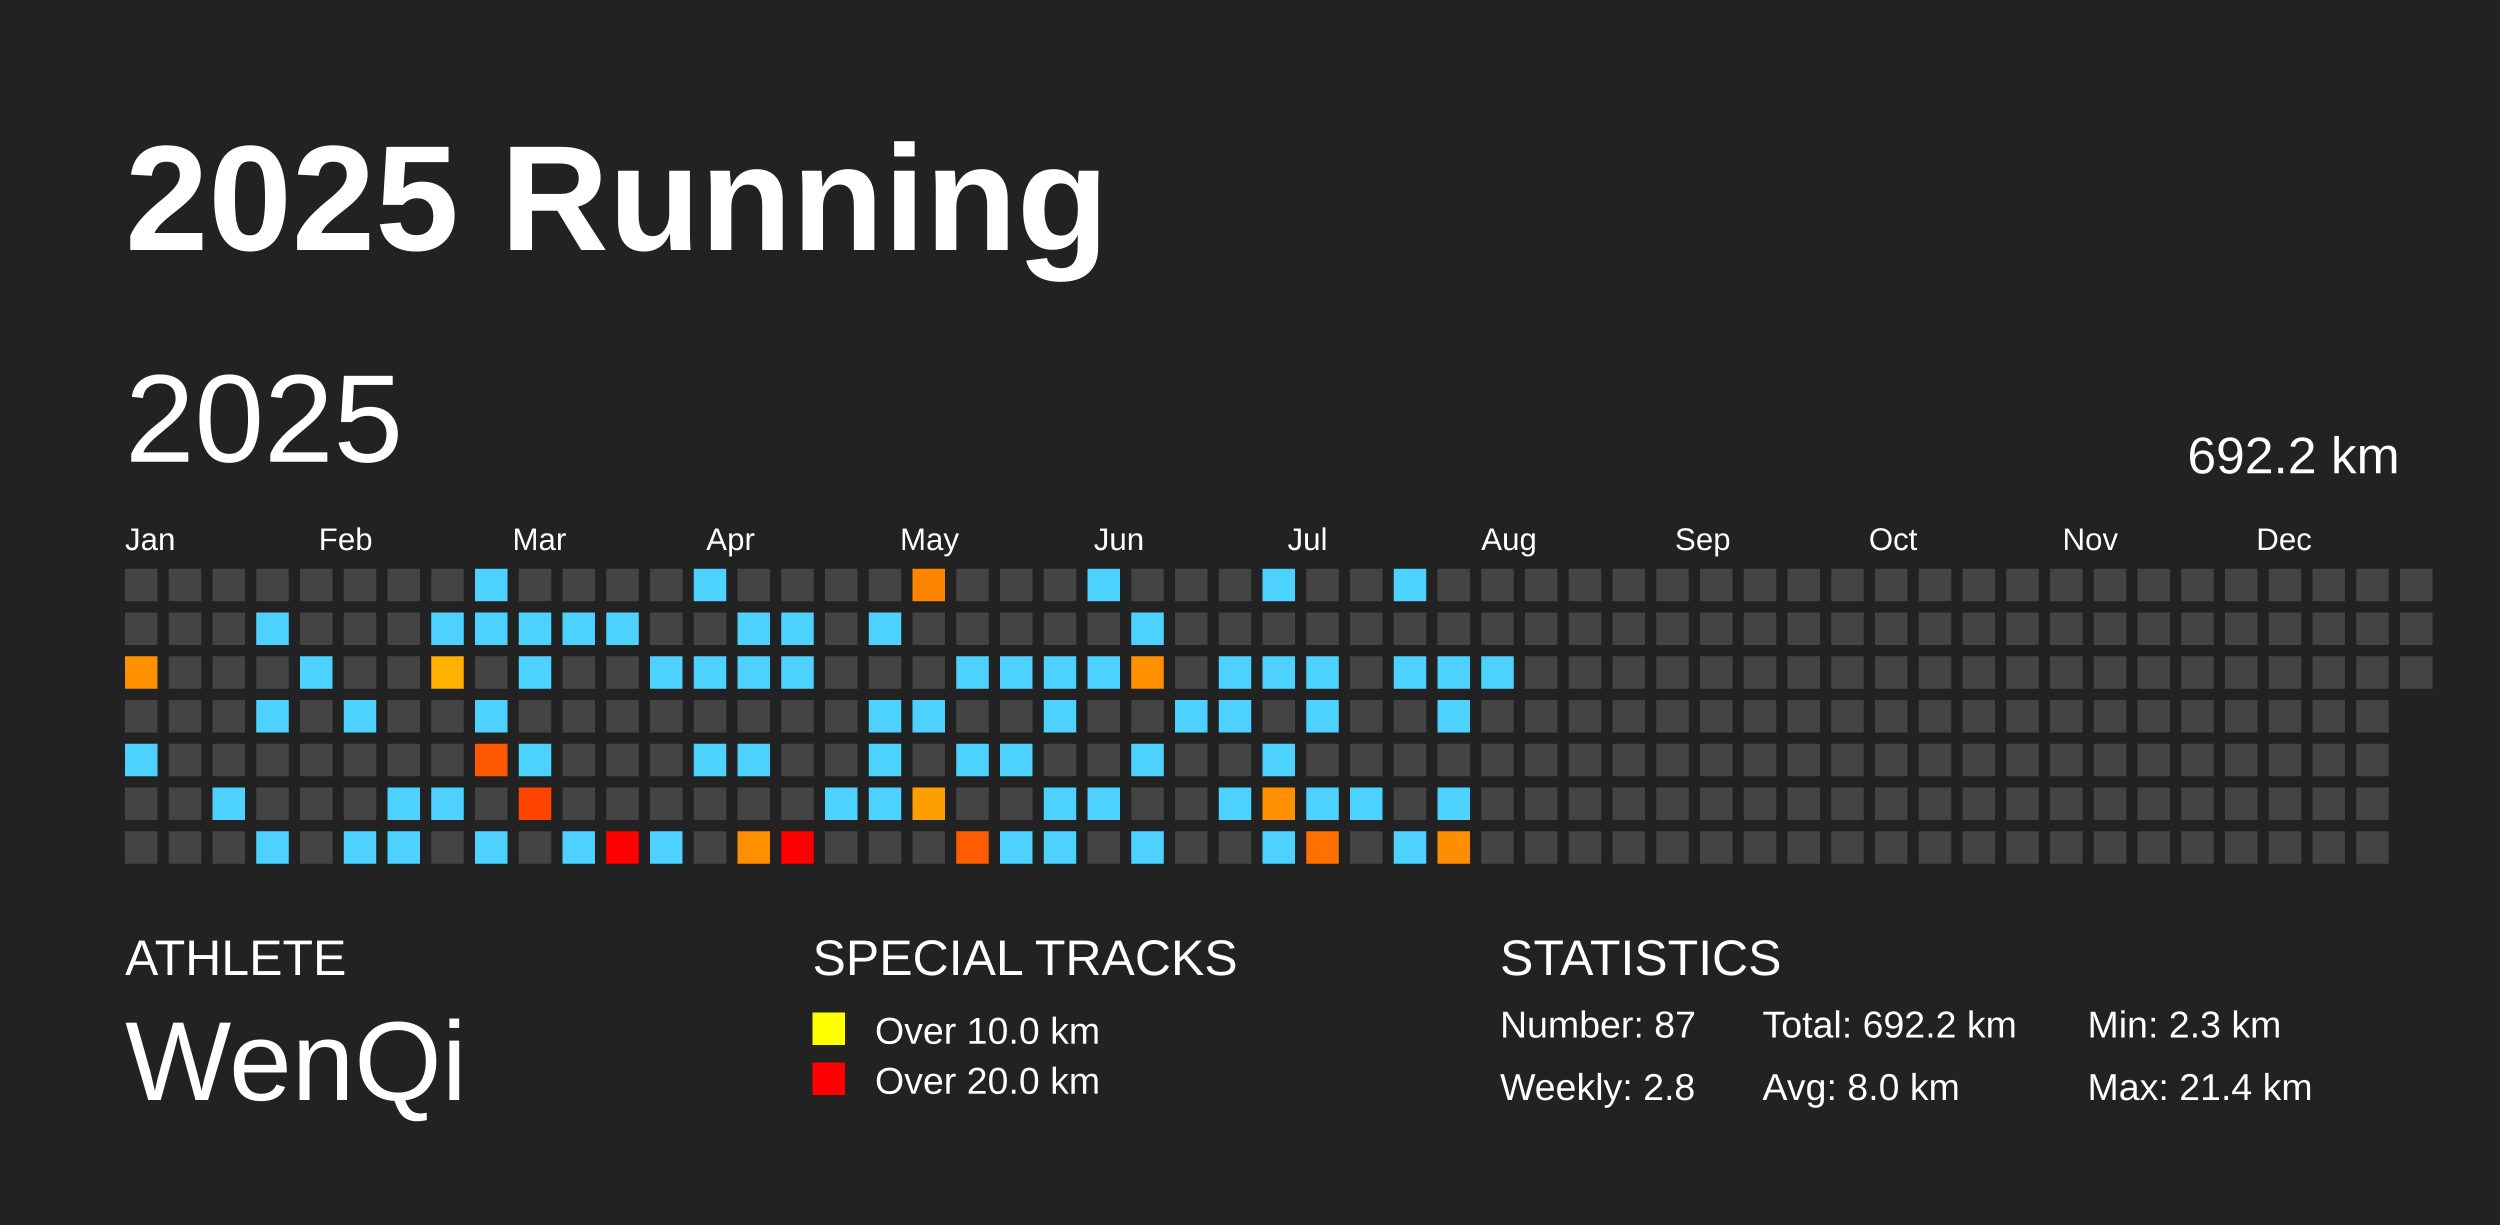
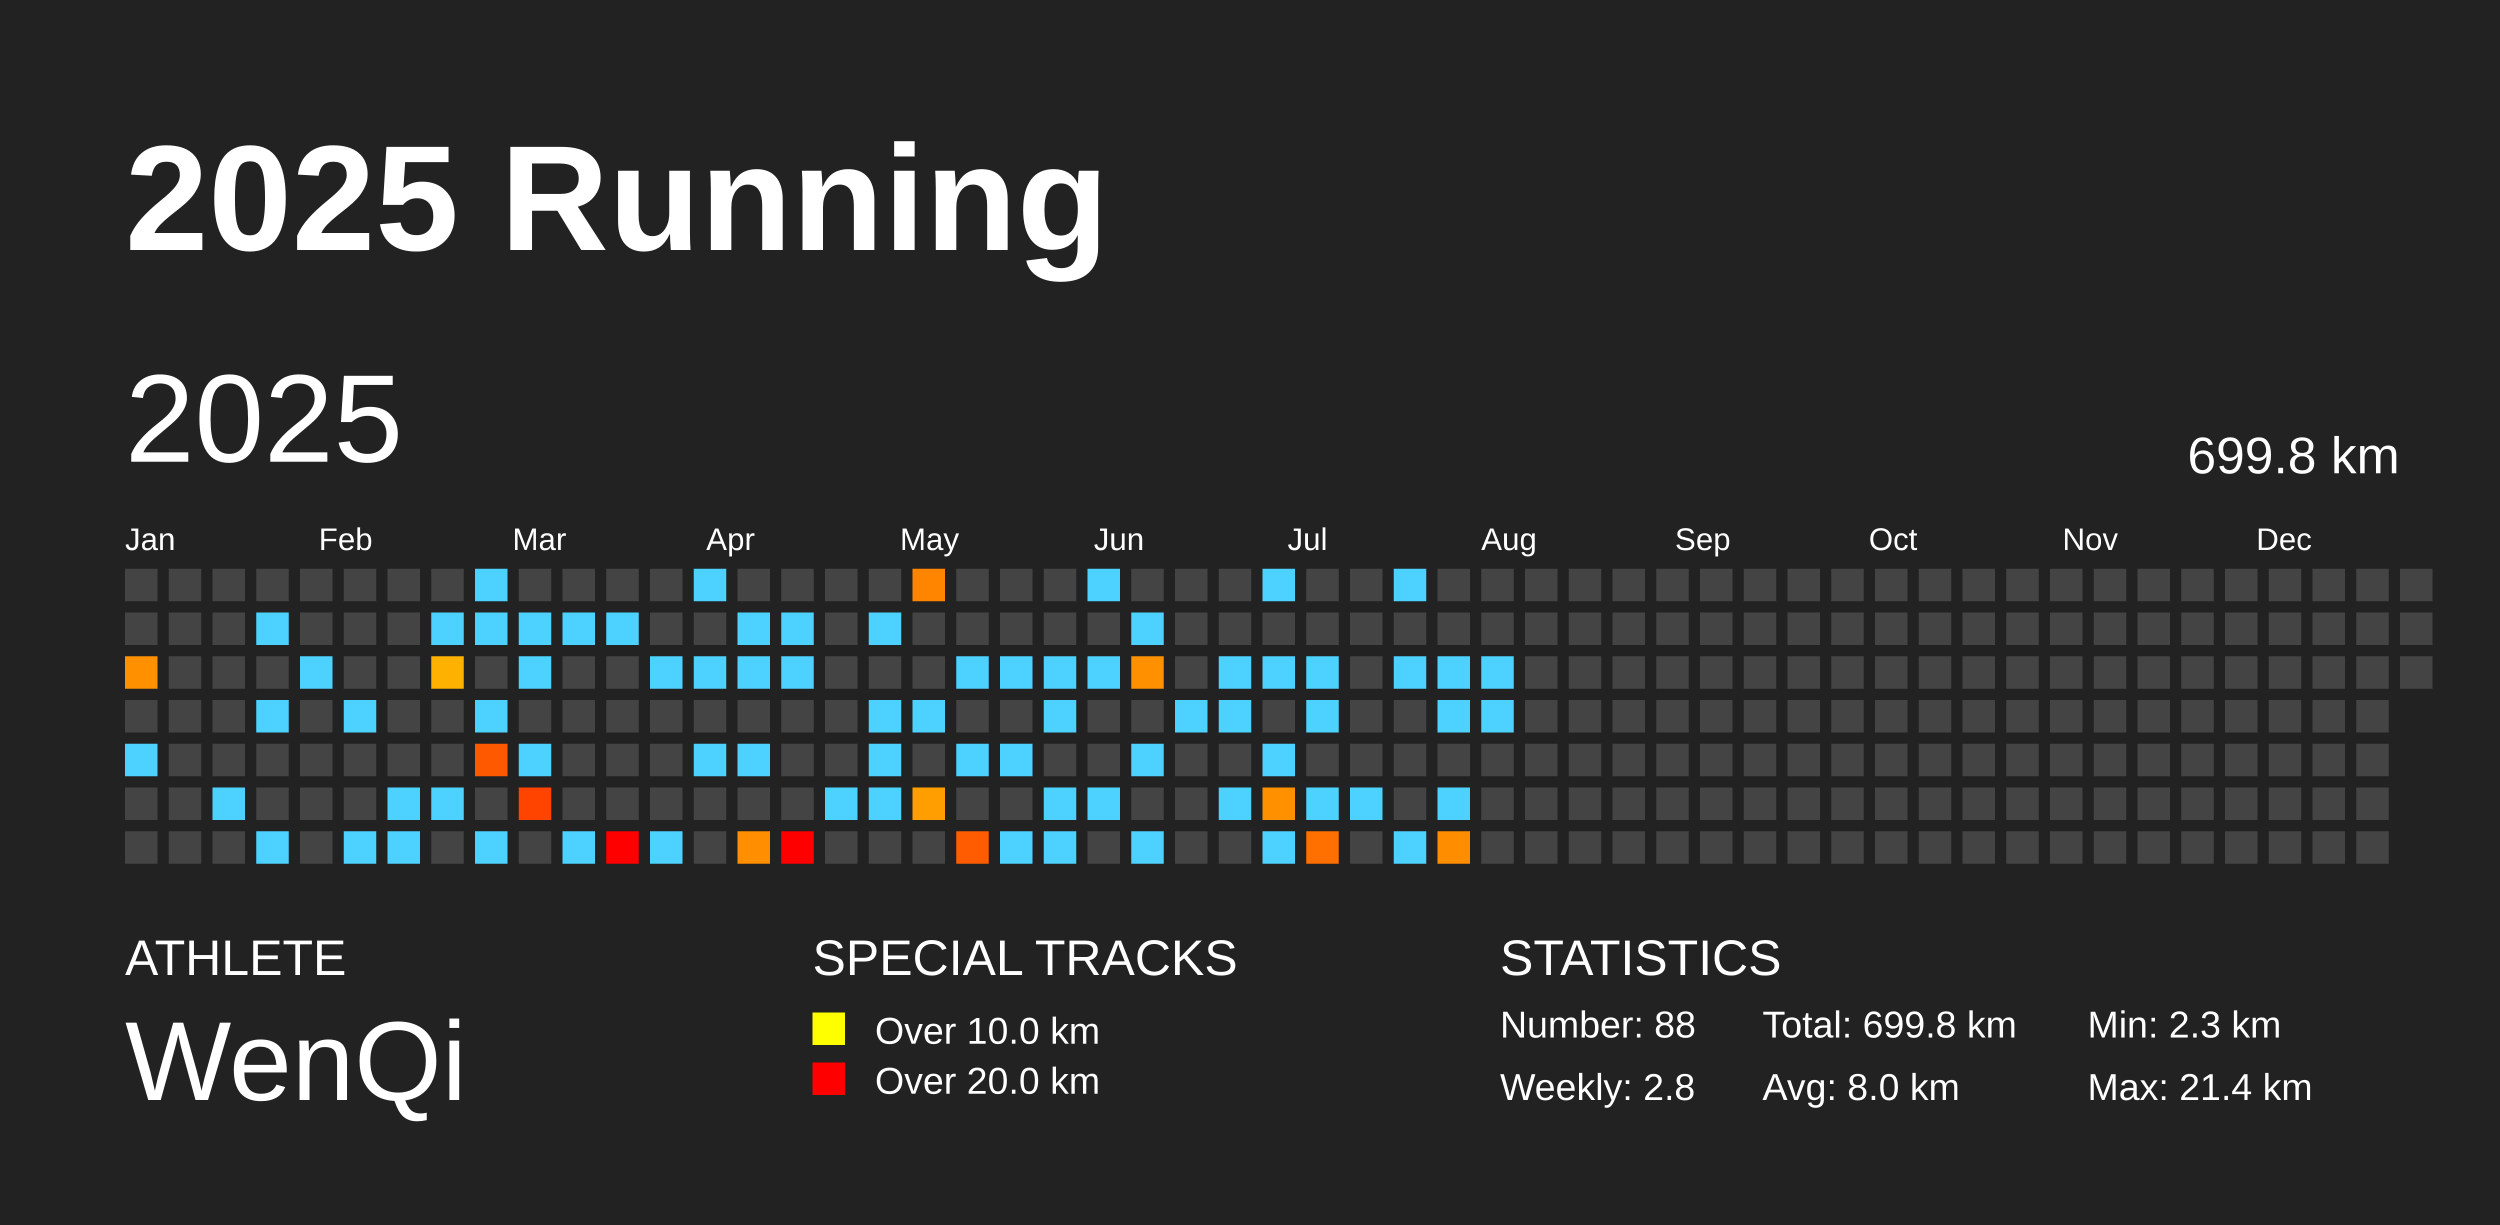
<svg xmlns="http://www.w3.org/2000/svg" baseProfile="full" height="98mm" version="1.1" viewBox="0,0,200,98" width="200mm">
  <defs />
  <rect fill="#222222" height="98" width="200" x="0" y="0" />
  <text fill="#FFFFFF" style="font-size:12px; font-family:Arial; font-weight:bold;" x="10" y="20">2025 Running</text>
  <text fill="#FFFFFF" style="font-size:4px; font-family:Arial" x="10" y="78">ATHLETE</text>
  <text fill="#FFFFFF" style="font-size:9px; font-family:Arial" x="10" y="88">WenQi</text>
  <text fill="#FFFFFF" style="font-size:4px; font-family:Arial" x="65" y="78">SPECIAL TRACKS</text>
  <rect fill="yellow" height="2.6" width="2.6" x="65" y="81" />
  <text fill="#FFFFFF" style="font-size:3px; font-family:Arial" x="70" y="83.5">Over 10.0 km</text>
  <rect fill="red" height="2.6" width="2.6" x="65" y="85" />
  <text fill="#FFFFFF" style="font-size:3px; font-family:Arial" x="70" y="87.5">Over 20.0 km</text>
  <text fill="#FFFFFF" style="font-size:4px; font-family:Arial" x="120" y="78">STATISTICS</text>
-   <text fill="#FFFFFF" style="font-size:3px; font-family:Arial" x="120" y="83">Number: 87</text>
+   <text fill="#FFFFFF" style="font-size:3px; font-family:Arial" x="120" y="83">Number: 88</text>
  <text fill="#FFFFFF" style="font-size:3px; font-family:Arial" x="120" y="88">Weekly: 2.8</text>
-   <text fill="#FFFFFF" style="font-size:3px; font-family:Arial" x="141" y="83">Total: 692.2 km</text>
+   <text fill="#FFFFFF" style="font-size:3px; font-family:Arial" x="141" y="83">Total: 699.8 km</text>
  <text fill="#FFFFFF" style="font-size:3px; font-family:Arial" x="141" y="88">Avg: 8.0 km</text>
  <text fill="#FFFFFF" style="font-size:3px; font-family:Arial" x="167" y="83">Min: 2.3 km</text>
  <text fill="#FFFFFF" style="font-size:3px; font-family:Arial" x="167" y="88">Max: 21.4 km</text>
  <text dominant-baseline="hanging" fill="#FFFFFF" style="font-size:10.0px; font-family:Arial;" x="10" y="30">2025</text>
-   <text dominant-baseline="hanging" fill="#FFFFFF" style="font-size:4.125px; font-family:Arial;" x="175" y="35">692.2 km</text>
+   <text dominant-baseline="hanging" fill="#FFFFFF" style="font-size:4.125px; font-family:Arial;" x="175" y="35">699.8 km</text>
  <text fill="#FFFFFF" style="font-size:2.5px; font-family:Arial" x="10.0" y="44">Jan</text>
  <text fill="#FFFFFF" style="font-size:2.5px; font-family:Arial" x="25.5" y="44">Feb</text>
  <text fill="#FFFFFF" style="font-size:2.5px; font-family:Arial" x="41.0" y="44">Mar</text>
  <text fill="#FFFFFF" style="font-size:2.5px; font-family:Arial" x="56.5" y="44">Apr</text>
  <text fill="#FFFFFF" style="font-size:2.5px; font-family:Arial" x="72.0" y="44">May</text>
  <text fill="#FFFFFF" style="font-size:2.5px; font-family:Arial" x="87.5" y="44">Jun</text>
  <text fill="#FFFFFF" style="font-size:2.5px; font-family:Arial" x="103.0" y="44">Jul</text>
  <text fill="#FFFFFF" style="font-size:2.5px; font-family:Arial" x="118.5" y="44">Aug</text>
  <text fill="#FFFFFF" style="font-size:2.5px; font-family:Arial" x="134.0" y="44">Sep</text>
  <text fill="#FFFFFF" style="font-size:2.5px; font-family:Arial" x="149.5" y="44">Oct</text>
  <text fill="#FFFFFF" style="font-size:2.5px; font-family:Arial" x="165.0" y="44">Nov</text>
  <text fill="#FFFFFF" style="font-size:2.5px; font-family:Arial" x="180.5" y="44">Dec</text>
  <rect fill="#444444" height="2.6" width="2.6" x="10.0" y="45.5" />
  <rect fill="#444444" height="2.6" width="2.6" x="10.0" y="49.0" />
  <rect fill="#ff9000" height="2.6" width="2.6" x="10.0" y="52.5" />
  <rect fill="#444444" height="2.6" width="2.6" x="10.0" y="56.0" />
  <rect fill="#4dd2ff" height="2.6" width="2.6" x="10.0" y="59.5" />
  <rect fill="#444444" height="2.6" width="2.6" x="10.0" y="63.0" />
  <rect fill="#444444" height="2.6" width="2.6" x="10.0" y="66.5" />
  <rect fill="#444444" height="2.6" width="2.6" x="13.5" y="45.5" />
  <rect fill="#444444" height="2.6" width="2.6" x="13.5" y="49.0" />
  <rect fill="#444444" height="2.6" width="2.6" x="13.5" y="52.5" />
  <rect fill="#444444" height="2.6" width="2.6" x="13.5" y="56.0" />
  <rect fill="#444444" height="2.6" width="2.6" x="13.5" y="59.5" />
  <rect fill="#444444" height="2.6" width="2.6" x="13.5" y="63.0" />
  <rect fill="#444444" height="2.6" width="2.6" x="13.5" y="66.5" />
  <rect fill="#444444" height="2.6" width="2.6" x="17.0" y="45.5" />
  <rect fill="#444444" height="2.6" width="2.6" x="17.0" y="49.0" />
  <rect fill="#444444" height="2.6" width="2.6" x="17.0" y="52.5" />
  <rect fill="#444444" height="2.6" width="2.6" x="17.0" y="56.0" />
  <rect fill="#444444" height="2.6" width="2.6" x="17.0" y="59.5" />
  <rect fill="#4dd2ff" height="2.6" width="2.6" x="17.0" y="63.0" />
  <rect fill="#444444" height="2.6" width="2.6" x="17.0" y="66.5" />
  <rect fill="#444444" height="2.6" width="2.6" x="20.5" y="45.5" />
  <rect fill="#4dd2ff" height="2.6" width="2.6" x="20.5" y="49.0" />
  <rect fill="#444444" height="2.6" width="2.6" x="20.5" y="52.5" />
  <rect fill="#4dd2ff" height="2.6" width="2.6" x="20.5" y="56.0" />
  <rect fill="#444444" height="2.6" width="2.6" x="20.5" y="59.5" />
  <rect fill="#444444" height="2.6" width="2.6" x="20.5" y="63.0" />
  <rect fill="#4dd2ff" height="2.6" width="2.6" x="20.5" y="66.5" />
  <rect fill="#444444" height="2.6" width="2.6" x="24.0" y="45.5" />
  <rect fill="#444444" height="2.6" width="2.6" x="24.0" y="49.0" />
  <rect fill="#4dd2ff" height="2.6" width="2.6" x="24.0" y="52.5" />
  <rect fill="#444444" height="2.6" width="2.6" x="24.0" y="56.0" />
  <rect fill="#444444" height="2.6" width="2.6" x="24.0" y="59.5" />
  <rect fill="#444444" height="2.6" width="2.6" x="24.0" y="63.0" />
  <rect fill="#444444" height="2.6" width="2.6" x="24.0" y="66.5" />
  <rect fill="#444444" height="2.6" width="2.6" x="27.5" y="45.5" />
  <rect fill="#444444" height="2.6" width="2.6" x="27.5" y="49.0" />
  <rect fill="#444444" height="2.6" width="2.6" x="27.5" y="52.5" />
  <rect fill="#4dd2ff" height="2.6" width="2.6" x="27.5" y="56.0" />
  <rect fill="#444444" height="2.6" width="2.6" x="27.5" y="59.5" />
  <rect fill="#444444" height="2.6" width="2.6" x="27.5" y="63.0" />
  <rect fill="#4dd2ff" height="2.6" width="2.6" x="27.5" y="66.5" />
  <rect fill="#444444" height="2.6" width="2.6" x="31.0" y="45.5" />
  <rect fill="#444444" height="2.6" width="2.6" x="31.0" y="49.0" />
  <rect fill="#444444" height="2.6" width="2.6" x="31.0" y="52.5" />
  <rect fill="#444444" height="2.6" width="2.6" x="31.0" y="56.0" />
  <rect fill="#444444" height="2.6" width="2.6" x="31.0" y="59.5" />
  <rect fill="#4dd2ff" height="2.6" width="2.6" x="31.0" y="63.0" />
  <rect fill="#4dd2ff" height="2.6" width="2.6" x="31.0" y="66.5" />
  <rect fill="#444444" height="2.6" width="2.6" x="34.5" y="45.5" />
  <rect fill="#4dd2ff" height="2.6" width="2.6" x="34.5" y="49.0" />
  <rect fill="#ffb100" height="2.6" width="2.6" x="34.5" y="52.5" />
  <rect fill="#444444" height="2.6" width="2.6" x="34.5" y="56.0" />
  <rect fill="#444444" height="2.6" width="2.6" x="34.5" y="59.5" />
  <rect fill="#4dd2ff" height="2.6" width="2.6" x="34.5" y="63.0" />
  <rect fill="#444444" height="2.6" width="2.6" x="34.5" y="66.5" />
  <rect fill="#4dd2ff" height="2.6" width="2.6" x="38.0" y="45.5" />
  <rect fill="#4dd2ff" height="2.6" width="2.6" x="38.0" y="49.0" />
  <rect fill="#444444" height="2.6" width="2.6" x="38.0" y="52.5" />
  <rect fill="#4dd2ff" height="2.6" width="2.6" x="38.0" y="56.0" />
  <rect fill="#ff5900" height="2.6" width="2.6" x="38.0" y="59.5" />
  <rect fill="#444444" height="2.6" width="2.6" x="38.0" y="63.0" />
  <rect fill="#4dd2ff" height="2.6" width="2.6" x="38.0" y="66.5" />
  <rect fill="#444444" height="2.6" width="2.6" x="41.5" y="45.5" />
  <rect fill="#4dd2ff" height="2.6" width="2.6" x="41.5" y="49.0" />
  <rect fill="#4dd2ff" height="2.6" width="2.6" x="41.5" y="52.5" />
  <rect fill="#444444" height="2.6" width="2.6" x="41.5" y="56.0" />
  <rect fill="#4dd2ff" height="2.6" width="2.6" x="41.5" y="59.5" />
  <rect fill="#ff4400" height="2.6" width="2.6" x="41.5" y="63.0" />
  <rect fill="#444444" height="2.6" width="2.6" x="41.5" y="66.5" />
  <rect fill="#444444" height="2.6" width="2.6" x="45.0" y="45.5" />
  <rect fill="#4dd2ff" height="2.6" width="2.6" x="45.0" y="49.0" />
  <rect fill="#444444" height="2.6" width="2.6" x="45.0" y="52.5" />
  <rect fill="#444444" height="2.6" width="2.6" x="45.0" y="56.0" />
  <rect fill="#444444" height="2.6" width="2.6" x="45.0" y="59.5" />
  <rect fill="#444444" height="2.6" width="2.6" x="45.0" y="63.0" />
  <rect fill="#4dd2ff" height="2.6" width="2.6" x="45.0" y="66.5" />
  <rect fill="#444444" height="2.6" width="2.6" x="48.5" y="45.5" />
  <rect fill="#4dd2ff" height="2.6" width="2.6" x="48.5" y="49.0" />
  <rect fill="#444444" height="2.6" width="2.6" x="48.5" y="52.5" />
  <rect fill="#444444" height="2.6" width="2.6" x="48.5" y="56.0" />
  <rect fill="#444444" height="2.6" width="2.6" x="48.5" y="59.5" />
  <rect fill="#444444" height="2.6" width="2.6" x="48.5" y="63.0" />
  <rect fill="red" height="2.6" width="2.6" x="48.5" y="66.5" />
  <rect fill="#444444" height="2.6" width="2.6" x="52.0" y="45.5" />
  <rect fill="#444444" height="2.6" width="2.6" x="52.0" y="49.0" />
  <rect fill="#4dd2ff" height="2.6" width="2.6" x="52.0" y="52.5" />
  <rect fill="#444444" height="2.6" width="2.6" x="52.0" y="56.0" />
  <rect fill="#444444" height="2.6" width="2.6" x="52.0" y="59.5" />
  <rect fill="#444444" height="2.6" width="2.6" x="52.0" y="63.0" />
  <rect fill="#4dd2ff" height="2.6" width="2.6" x="52.0" y="66.5" />
  <rect fill="#4dd2ff" height="2.6" width="2.6" x="55.5" y="45.5" />
  <rect fill="#444444" height="2.6" width="2.6" x="55.5" y="49.0" />
  <rect fill="#4dd2ff" height="2.6" width="2.6" x="55.5" y="52.5" />
  <rect fill="#444444" height="2.6" width="2.6" x="55.5" y="56.0" />
  <rect fill="#4dd2ff" height="2.6" width="2.6" x="55.5" y="59.5" />
  <rect fill="#444444" height="2.6" width="2.6" x="55.5" y="63.0" />
  <rect fill="#444444" height="2.6" width="2.6" x="55.5" y="66.5" />
  <rect fill="#444444" height="2.6" width="2.6" x="59.0" y="45.5" />
  <rect fill="#4dd2ff" height="2.6" width="2.6" x="59.0" y="49.0" />
  <rect fill="#4dd2ff" height="2.6" width="2.6" x="59.0" y="52.5" />
  <rect fill="#444444" height="2.6" width="2.6" x="59.0" y="56.0" />
  <rect fill="#4dd2ff" height="2.6" width="2.6" x="59.0" y="59.5" />
  <rect fill="#444444" height="2.6" width="2.6" x="59.0" y="63.0" />
  <rect fill="#ff8e00" height="2.6" width="2.6" x="59.0" y="66.5" />
  <rect fill="#444444" height="2.6" width="2.6" x="62.5" y="45.5" />
  <rect fill="#4dd2ff" height="2.6" width="2.6" x="62.5" y="49.0" />
  <rect fill="#4dd2ff" height="2.6" width="2.6" x="62.5" y="52.5" />
  <rect fill="#444444" height="2.6" width="2.6" x="62.5" y="56.0" />
  <rect fill="#444444" height="2.6" width="2.6" x="62.5" y="59.5" />
  <rect fill="#444444" height="2.6" width="2.6" x="62.5" y="63.0" />
  <rect fill="red" height="2.6" width="2.6" x="62.5" y="66.5" />
  <rect fill="#444444" height="2.6" width="2.6" x="66.0" y="45.5" />
  <rect fill="#444444" height="2.6" width="2.6" x="66.0" y="49.0" />
  <rect fill="#444444" height="2.6" width="2.6" x="66.0" y="52.5" />
  <rect fill="#444444" height="2.6" width="2.6" x="66.0" y="56.0" />
  <rect fill="#444444" height="2.6" width="2.6" x="66.0" y="59.5" />
  <rect fill="#4dd2ff" height="2.6" width="2.6" x="66.0" y="63.0" />
  <rect fill="#444444" height="2.6" width="2.6" x="66.0" y="66.5" />
  <rect fill="#444444" height="2.6" width="2.6" x="69.5" y="45.5" />
  <rect fill="#4dd2ff" height="2.6" width="2.6" x="69.5" y="49.0" />
  <rect fill="#444444" height="2.6" width="2.6" x="69.5" y="52.5" />
  <rect fill="#4dd2ff" height="2.6" width="2.6" x="69.5" y="56.0" />
  <rect fill="#4dd2ff" height="2.6" width="2.6" x="69.5" y="59.5" />
  <rect fill="#4dd2ff" height="2.6" width="2.6" x="69.5" y="63.0" />
  <rect fill="#444444" height="2.6" width="2.6" x="69.5" y="66.5" />
  <rect fill="#ff8500" height="2.6" width="2.6" x="73.0" y="45.5" />
  <rect fill="#444444" height="2.6" width="2.6" x="73.0" y="49.0" />
  <rect fill="#444444" height="2.6" width="2.6" x="73.0" y="52.5" />
  <rect fill="#4dd2ff" height="2.6" width="2.6" x="73.0" y="56.0" />
  <rect fill="#444444" height="2.6" width="2.6" x="73.0" y="59.5" />
  <rect fill="#ff9e00" height="2.6" width="2.6" x="73.0" y="63.0" />
  <rect fill="#444444" height="2.6" width="2.6" x="73.0" y="66.5" />
  <rect fill="#444444" height="2.6" width="2.6" x="76.5" y="45.5" />
  <rect fill="#444444" height="2.6" width="2.6" x="76.5" y="49.0" />
  <rect fill="#4dd2ff" height="2.6" width="2.6" x="76.5" y="52.5" />
  <rect fill="#444444" height="2.6" width="2.6" x="76.5" y="56.0" />
  <rect fill="#4dd2ff" height="2.6" width="2.6" x="76.5" y="59.5" />
  <rect fill="#444444" height="2.6" width="2.6" x="76.5" y="63.0" />
  <rect fill="#ff5b00" height="2.6" width="2.6" x="76.5" y="66.5" />
  <rect fill="#444444" height="2.6" width="2.6" x="80.0" y="45.5" />
  <rect fill="#444444" height="2.6" width="2.6" x="80.0" y="49.0" />
  <rect fill="#4dd2ff" height="2.6" width="2.6" x="80.0" y="52.5" />
  <rect fill="#444444" height="2.6" width="2.6" x="80.0" y="56.0" />
  <rect fill="#4dd2ff" height="2.6" width="2.6" x="80.0" y="59.5" />
  <rect fill="#444444" height="2.6" width="2.6" x="80.0" y="63.0" />
  <rect fill="#4dd2ff" height="2.6" width="2.6" x="80.0" y="66.5" />
  <rect fill="#444444" height="2.6" width="2.6" x="83.5" y="45.5" />
  <rect fill="#444444" height="2.6" width="2.6" x="83.5" y="49.0" />
  <rect fill="#4dd2ff" height="2.6" width="2.6" x="83.5" y="52.5" />
  <rect fill="#4dd2ff" height="2.6" width="2.6" x="83.5" y="56.0" />
  <rect fill="#444444" height="2.6" width="2.6" x="83.5" y="59.5" />
  <rect fill="#4dd2ff" height="2.6" width="2.6" x="83.5" y="63.0" />
  <rect fill="#4dd2ff" height="2.6" width="2.6" x="83.5" y="66.5" />
  <rect fill="#4dd2ff" height="2.6" width="2.6" x="87.0" y="45.5" />
  <rect fill="#444444" height="2.6" width="2.6" x="87.0" y="49.0" />
  <rect fill="#4dd2ff" height="2.6" width="2.6" x="87.0" y="52.5" />
  <rect fill="#444444" height="2.6" width="2.6" x="87.0" y="56.0" />
  <rect fill="#444444" height="2.6" width="2.6" x="87.0" y="59.5" />
  <rect fill="#4dd2ff" height="2.6" width="2.6" x="87.0" y="63.0" />
  <rect fill="#444444" height="2.6" width="2.6" x="87.0" y="66.5" />
  <rect fill="#444444" height="2.6" width="2.6" x="90.5" y="45.5" />
  <rect fill="#4dd2ff" height="2.6" width="2.6" x="90.5" y="49.0" />
  <rect fill="#ff9000" height="2.6" width="2.6" x="90.5" y="52.5" />
  <rect fill="#444444" height="2.6" width="2.6" x="90.5" y="56.0" />
  <rect fill="#4dd2ff" height="2.6" width="2.6" x="90.5" y="59.5" />
  <rect fill="#444444" height="2.6" width="2.6" x="90.5" y="63.0" />
  <rect fill="#4dd2ff" height="2.6" width="2.6" x="90.5" y="66.5" />
  <rect fill="#444444" height="2.6" width="2.6" x="94.0" y="45.5" />
  <rect fill="#444444" height="2.6" width="2.6" x="94.0" y="49.0" />
  <rect fill="#444444" height="2.6" width="2.6" x="94.0" y="52.5" />
  <rect fill="#4dd2ff" height="2.6" width="2.6" x="94.0" y="56.0" />
  <rect fill="#444444" height="2.6" width="2.6" x="94.0" y="59.5" />
  <rect fill="#444444" height="2.6" width="2.6" x="94.0" y="63.0" />
  <rect fill="#444444" height="2.6" width="2.6" x="94.0" y="66.5" />
  <rect fill="#444444" height="2.6" width="2.6" x="97.5" y="45.5" />
  <rect fill="#444444" height="2.6" width="2.6" x="97.5" y="49.0" />
  <rect fill="#4dd2ff" height="2.6" width="2.6" x="97.5" y="52.5" />
  <rect fill="#4dd2ff" height="2.6" width="2.6" x="97.5" y="56.0" />
  <rect fill="#444444" height="2.6" width="2.6" x="97.5" y="59.5" />
  <rect fill="#4dd2ff" height="2.6" width="2.6" x="97.5" y="63.0" />
  <rect fill="#444444" height="2.6" width="2.6" x="97.5" y="66.5" />
  <rect fill="#4dd2ff" height="2.6" width="2.6" x="101.0" y="45.5" />
  <rect fill="#444444" height="2.6" width="2.6" x="101.0" y="49.0" />
  <rect fill="#4dd2ff" height="2.6" width="2.6" x="101.0" y="52.5" />
  <rect fill="#444444" height="2.6" width="2.6" x="101.0" y="56.0" />
  <rect fill="#4dd2ff" height="2.6" width="2.6" x="101.0" y="59.5" />
  <rect fill="#ff9000" height="2.6" width="2.6" x="101.0" y="63.0" />
  <rect fill="#4dd2ff" height="2.6" width="2.6" x="101.0" y="66.5" />
  <rect fill="#444444" height="2.6" width="2.6" x="104.5" y="45.5" />
  <rect fill="#444444" height="2.6" width="2.6" x="104.5" y="49.0" />
  <rect fill="#4dd2ff" height="2.6" width="2.6" x="104.5" y="52.5" />
  <rect fill="#4dd2ff" height="2.6" width="2.6" x="104.5" y="56.0" />
  <rect fill="#444444" height="2.6" width="2.6" x="104.5" y="59.5" />
  <rect fill="#4dd2ff" height="2.6" width="2.6" x="104.5" y="63.0" />
  <rect fill="#ff7000" height="2.6" width="2.6" x="104.5" y="66.5" />
  <rect fill="#444444" height="2.6" width="2.6" x="108.0" y="45.5" />
  <rect fill="#444444" height="2.6" width="2.6" x="108.0" y="49.0" />
  <rect fill="#444444" height="2.6" width="2.6" x="108.0" y="52.5" />
  <rect fill="#444444" height="2.6" width="2.6" x="108.0" y="56.0" />
  <rect fill="#444444" height="2.6" width="2.6" x="108.0" y="59.5" />
  <rect fill="#4dd2ff" height="2.6" width="2.6" x="108.0" y="63.0" />
  <rect fill="#444444" height="2.6" width="2.6" x="108.0" y="66.5" />
  <rect fill="#4dd2ff" height="2.6" width="2.6" x="111.5" y="45.5" />
  <rect fill="#444444" height="2.6" width="2.6" x="111.5" y="49.0" />
  <rect fill="#4dd2ff" height="2.6" width="2.6" x="111.5" y="52.5" />
  <rect fill="#444444" height="2.6" width="2.6" x="111.5" y="56.0" />
  <rect fill="#444444" height="2.6" width="2.6" x="111.5" y="59.5" />
  <rect fill="#444444" height="2.6" width="2.6" x="111.5" y="63.0" />
  <rect fill="#4dd2ff" height="2.6" width="2.6" x="111.5" y="66.5" />
  <rect fill="#444444" height="2.6" width="2.6" x="115.0" y="45.5" />
  <rect fill="#444444" height="2.6" width="2.6" x="115.0" y="49.0" />
  <rect fill="#4dd2ff" height="2.6" width="2.6" x="115.0" y="52.5" />
  <rect fill="#4dd2ff" height="2.6" width="2.6" x="115.0" y="56.0" />
  <rect fill="#444444" height="2.6" width="2.6" x="115.0" y="59.5" />
  <rect fill="#4dd2ff" height="2.6" width="2.6" x="115.0" y="63.0" />
  <rect fill="#ff8d00" height="2.6" width="2.6" x="115.0" y="66.5" />
  <rect fill="#444444" height="2.6" width="2.6" x="118.5" y="45.5" />
  <rect fill="#444444" height="2.6" width="2.6" x="118.5" y="49.0" />
  <rect fill="#4dd2ff" height="2.6" width="2.6" x="118.5" y="52.5" />
-   <rect fill="#444444" height="2.6" width="2.6" x="118.5" y="56.0" />
+   <rect fill="#4dd2ff" height="2.6" width="2.6" x="118.5" y="56.0" />
  <rect fill="#444444" height="2.6" width="2.6" x="118.5" y="59.5" />
  <rect fill="#444444" height="2.6" width="2.6" x="118.5" y="63.0" />
  <rect fill="#444444" height="2.6" width="2.6" x="118.5" y="66.5" />
  <rect fill="#444444" height="2.6" width="2.6" x="122.0" y="45.5" />
  <rect fill="#444444" height="2.6" width="2.6" x="122.0" y="49.0" />
  <rect fill="#444444" height="2.6" width="2.6" x="122.0" y="52.5" />
  <rect fill="#444444" height="2.6" width="2.6" x="122.0" y="56.0" />
  <rect fill="#444444" height="2.6" width="2.6" x="122.0" y="59.5" />
  <rect fill="#444444" height="2.6" width="2.6" x="122.0" y="63.0" />
  <rect fill="#444444" height="2.6" width="2.6" x="122.0" y="66.5" />
  <rect fill="#444444" height="2.6" width="2.6" x="125.5" y="45.5" />
  <rect fill="#444444" height="2.6" width="2.6" x="125.5" y="49.0" />
  <rect fill="#444444" height="2.6" width="2.6" x="125.5" y="52.5" />
  <rect fill="#444444" height="2.6" width="2.6" x="125.5" y="56.0" />
  <rect fill="#444444" height="2.6" width="2.6" x="125.5" y="59.5" />
  <rect fill="#444444" height="2.6" width="2.6" x="125.5" y="63.0" />
  <rect fill="#444444" height="2.6" width="2.6" x="125.5" y="66.5" />
  <rect fill="#444444" height="2.6" width="2.6" x="129.0" y="45.5" />
  <rect fill="#444444" height="2.6" width="2.6" x="129.0" y="49.0" />
  <rect fill="#444444" height="2.6" width="2.6" x="129.0" y="52.5" />
  <rect fill="#444444" height="2.6" width="2.6" x="129.0" y="56.0" />
  <rect fill="#444444" height="2.6" width="2.6" x="129.0" y="59.5" />
  <rect fill="#444444" height="2.6" width="2.6" x="129.0" y="63.0" />
  <rect fill="#444444" height="2.6" width="2.6" x="129.0" y="66.5" />
  <rect fill="#444444" height="2.6" width="2.6" x="132.5" y="45.5" />
  <rect fill="#444444" height="2.6" width="2.6" x="132.5" y="49.0" />
  <rect fill="#444444" height="2.6" width="2.6" x="132.5" y="52.5" />
  <rect fill="#444444" height="2.6" width="2.6" x="132.5" y="56.0" />
  <rect fill="#444444" height="2.6" width="2.6" x="132.5" y="59.5" />
  <rect fill="#444444" height="2.6" width="2.6" x="132.5" y="63.0" />
  <rect fill="#444444" height="2.6" width="2.6" x="132.5" y="66.5" />
  <rect fill="#444444" height="2.6" width="2.6" x="136.0" y="45.5" />
  <rect fill="#444444" height="2.6" width="2.6" x="136.0" y="49.0" />
  <rect fill="#444444" height="2.6" width="2.6" x="136.0" y="52.5" />
  <rect fill="#444444" height="2.6" width="2.6" x="136.0" y="56.0" />
  <rect fill="#444444" height="2.6" width="2.6" x="136.0" y="59.5" />
  <rect fill="#444444" height="2.6" width="2.6" x="136.0" y="63.0" />
  <rect fill="#444444" height="2.6" width="2.6" x="136.0" y="66.5" />
  <rect fill="#444444" height="2.6" width="2.6" x="139.5" y="45.5" />
  <rect fill="#444444" height="2.6" width="2.6" x="139.5" y="49.0" />
  <rect fill="#444444" height="2.6" width="2.6" x="139.5" y="52.5" />
  <rect fill="#444444" height="2.6" width="2.6" x="139.5" y="56.0" />
  <rect fill="#444444" height="2.6" width="2.6" x="139.5" y="59.5" />
  <rect fill="#444444" height="2.6" width="2.6" x="139.5" y="63.0" />
  <rect fill="#444444" height="2.6" width="2.6" x="139.5" y="66.5" />
  <rect fill="#444444" height="2.6" width="2.6" x="143.0" y="45.5" />
  <rect fill="#444444" height="2.6" width="2.6" x="143.0" y="49.0" />
  <rect fill="#444444" height="2.6" width="2.6" x="143.0" y="52.5" />
  <rect fill="#444444" height="2.6" width="2.6" x="143.0" y="56.0" />
  <rect fill="#444444" height="2.6" width="2.6" x="143.0" y="59.5" />
  <rect fill="#444444" height="2.6" width="2.6" x="143.0" y="63.0" />
  <rect fill="#444444" height="2.6" width="2.6" x="143.0" y="66.5" />
  <rect fill="#444444" height="2.6" width="2.6" x="146.5" y="45.5" />
  <rect fill="#444444" height="2.6" width="2.6" x="146.5" y="49.0" />
  <rect fill="#444444" height="2.6" width="2.6" x="146.5" y="52.5" />
  <rect fill="#444444" height="2.6" width="2.6" x="146.5" y="56.0" />
  <rect fill="#444444" height="2.6" width="2.6" x="146.5" y="59.5" />
  <rect fill="#444444" height="2.6" width="2.6" x="146.5" y="63.0" />
  <rect fill="#444444" height="2.6" width="2.6" x="146.5" y="66.5" />
  <rect fill="#444444" height="2.6" width="2.6" x="150.0" y="45.5" />
  <rect fill="#444444" height="2.6" width="2.6" x="150.0" y="49.0" />
  <rect fill="#444444" height="2.6" width="2.6" x="150.0" y="52.5" />
  <rect fill="#444444" height="2.6" width="2.6" x="150.0" y="56.0" />
  <rect fill="#444444" height="2.6" width="2.6" x="150.0" y="59.5" />
  <rect fill="#444444" height="2.6" width="2.6" x="150.0" y="63.0" />
  <rect fill="#444444" height="2.6" width="2.6" x="150.0" y="66.5" />
  <rect fill="#444444" height="2.6" width="2.6" x="153.5" y="45.5" />
  <rect fill="#444444" height="2.6" width="2.6" x="153.5" y="49.0" />
  <rect fill="#444444" height="2.6" width="2.6" x="153.5" y="52.5" />
  <rect fill="#444444" height="2.6" width="2.6" x="153.5" y="56.0" />
  <rect fill="#444444" height="2.6" width="2.6" x="153.5" y="59.5" />
  <rect fill="#444444" height="2.6" width="2.6" x="153.5" y="63.0" />
  <rect fill="#444444" height="2.6" width="2.6" x="153.5" y="66.5" />
  <rect fill="#444444" height="2.6" width="2.6" x="157.0" y="45.5" />
  <rect fill="#444444" height="2.6" width="2.6" x="157.0" y="49.0" />
  <rect fill="#444444" height="2.6" width="2.6" x="157.0" y="52.5" />
  <rect fill="#444444" height="2.6" width="2.6" x="157.0" y="56.0" />
  <rect fill="#444444" height="2.6" width="2.6" x="157.0" y="59.5" />
  <rect fill="#444444" height="2.6" width="2.6" x="157.0" y="63.0" />
  <rect fill="#444444" height="2.6" width="2.6" x="157.0" y="66.5" />
  <rect fill="#444444" height="2.6" width="2.6" x="160.5" y="45.5" />
  <rect fill="#444444" height="2.6" width="2.6" x="160.5" y="49.0" />
  <rect fill="#444444" height="2.6" width="2.6" x="160.5" y="52.5" />
  <rect fill="#444444" height="2.6" width="2.6" x="160.5" y="56.0" />
  <rect fill="#444444" height="2.6" width="2.6" x="160.5" y="59.5" />
  <rect fill="#444444" height="2.6" width="2.6" x="160.5" y="63.0" />
  <rect fill="#444444" height="2.6" width="2.6" x="160.5" y="66.5" />
  <rect fill="#444444" height="2.6" width="2.6" x="164.0" y="45.5" />
  <rect fill="#444444" height="2.6" width="2.6" x="164.0" y="49.0" />
  <rect fill="#444444" height="2.6" width="2.6" x="164.0" y="52.5" />
  <rect fill="#444444" height="2.6" width="2.6" x="164.0" y="56.0" />
  <rect fill="#444444" height="2.6" width="2.6" x="164.0" y="59.5" />
  <rect fill="#444444" height="2.6" width="2.6" x="164.0" y="63.0" />
  <rect fill="#444444" height="2.6" width="2.6" x="164.0" y="66.5" />
  <rect fill="#444444" height="2.6" width="2.6" x="167.5" y="45.5" />
  <rect fill="#444444" height="2.6" width="2.6" x="167.5" y="49.0" />
  <rect fill="#444444" height="2.6" width="2.6" x="167.5" y="52.5" />
  <rect fill="#444444" height="2.6" width="2.6" x="167.5" y="56.0" />
  <rect fill="#444444" height="2.6" width="2.6" x="167.5" y="59.5" />
  <rect fill="#444444" height="2.6" width="2.6" x="167.5" y="63.0" />
  <rect fill="#444444" height="2.6" width="2.6" x="167.5" y="66.5" />
  <rect fill="#444444" height="2.6" width="2.6" x="171.0" y="45.5" />
  <rect fill="#444444" height="2.6" width="2.6" x="171.0" y="49.0" />
  <rect fill="#444444" height="2.6" width="2.6" x="171.0" y="52.5" />
  <rect fill="#444444" height="2.6" width="2.6" x="171.0" y="56.0" />
  <rect fill="#444444" height="2.6" width="2.6" x="171.0" y="59.5" />
  <rect fill="#444444" height="2.6" width="2.6" x="171.0" y="63.0" />
  <rect fill="#444444" height="2.6" width="2.6" x="171.0" y="66.5" />
  <rect fill="#444444" height="2.6" width="2.6" x="174.5" y="45.5" />
  <rect fill="#444444" height="2.6" width="2.6" x="174.5" y="49.0" />
  <rect fill="#444444" height="2.6" width="2.6" x="174.5" y="52.5" />
  <rect fill="#444444" height="2.6" width="2.6" x="174.5" y="56.0" />
  <rect fill="#444444" height="2.6" width="2.6" x="174.5" y="59.5" />
  <rect fill="#444444" height="2.6" width="2.6" x="174.5" y="63.0" />
  <rect fill="#444444" height="2.6" width="2.6" x="174.5" y="66.5" />
  <rect fill="#444444" height="2.6" width="2.6" x="178.0" y="45.5" />
  <rect fill="#444444" height="2.6" width="2.6" x="178.0" y="49.0" />
  <rect fill="#444444" height="2.6" width="2.6" x="178.0" y="52.5" />
  <rect fill="#444444" height="2.6" width="2.6" x="178.0" y="56.0" />
  <rect fill="#444444" height="2.6" width="2.6" x="178.0" y="59.5" />
  <rect fill="#444444" height="2.6" width="2.6" x="178.0" y="63.0" />
  <rect fill="#444444" height="2.6" width="2.6" x="178.0" y="66.5" />
  <rect fill="#444444" height="2.6" width="2.6" x="181.5" y="45.5" />
  <rect fill="#444444" height="2.6" width="2.6" x="181.5" y="49.0" />
  <rect fill="#444444" height="2.6" width="2.6" x="181.5" y="52.5" />
  <rect fill="#444444" height="2.6" width="2.6" x="181.5" y="56.0" />
  <rect fill="#444444" height="2.6" width="2.6" x="181.5" y="59.5" />
  <rect fill="#444444" height="2.6" width="2.6" x="181.5" y="63.0" />
  <rect fill="#444444" height="2.6" width="2.6" x="181.5" y="66.5" />
  <rect fill="#444444" height="2.6" width="2.6" x="185.0" y="45.5" />
  <rect fill="#444444" height="2.6" width="2.6" x="185.0" y="49.0" />
  <rect fill="#444444" height="2.6" width="2.6" x="185.0" y="52.5" />
  <rect fill="#444444" height="2.6" width="2.6" x="185.0" y="56.0" />
  <rect fill="#444444" height="2.6" width="2.6" x="185.0" y="59.5" />
  <rect fill="#444444" height="2.6" width="2.6" x="185.0" y="63.0" />
  <rect fill="#444444" height="2.6" width="2.6" x="185.0" y="66.5" />
  <rect fill="#444444" height="2.6" width="2.6" x="188.5" y="45.5" />
  <rect fill="#444444" height="2.6" width="2.6" x="188.5" y="49.0" />
  <rect fill="#444444" height="2.6" width="2.6" x="188.5" y="52.5" />
  <rect fill="#444444" height="2.6" width="2.6" x="188.5" y="56.0" />
  <rect fill="#444444" height="2.6" width="2.6" x="188.5" y="59.5" />
  <rect fill="#444444" height="2.6" width="2.6" x="188.5" y="63.0" />
  <rect fill="#444444" height="2.6" width="2.6" x="188.5" y="66.5" />
  <rect fill="#444444" height="2.6" width="2.6" x="192.0" y="45.5" />
  <rect fill="#444444" height="2.6" width="2.6" x="192.0" y="49.0" />
  <rect fill="#444444" height="2.6" width="2.6" x="192.0" y="52.5" />
</svg>
